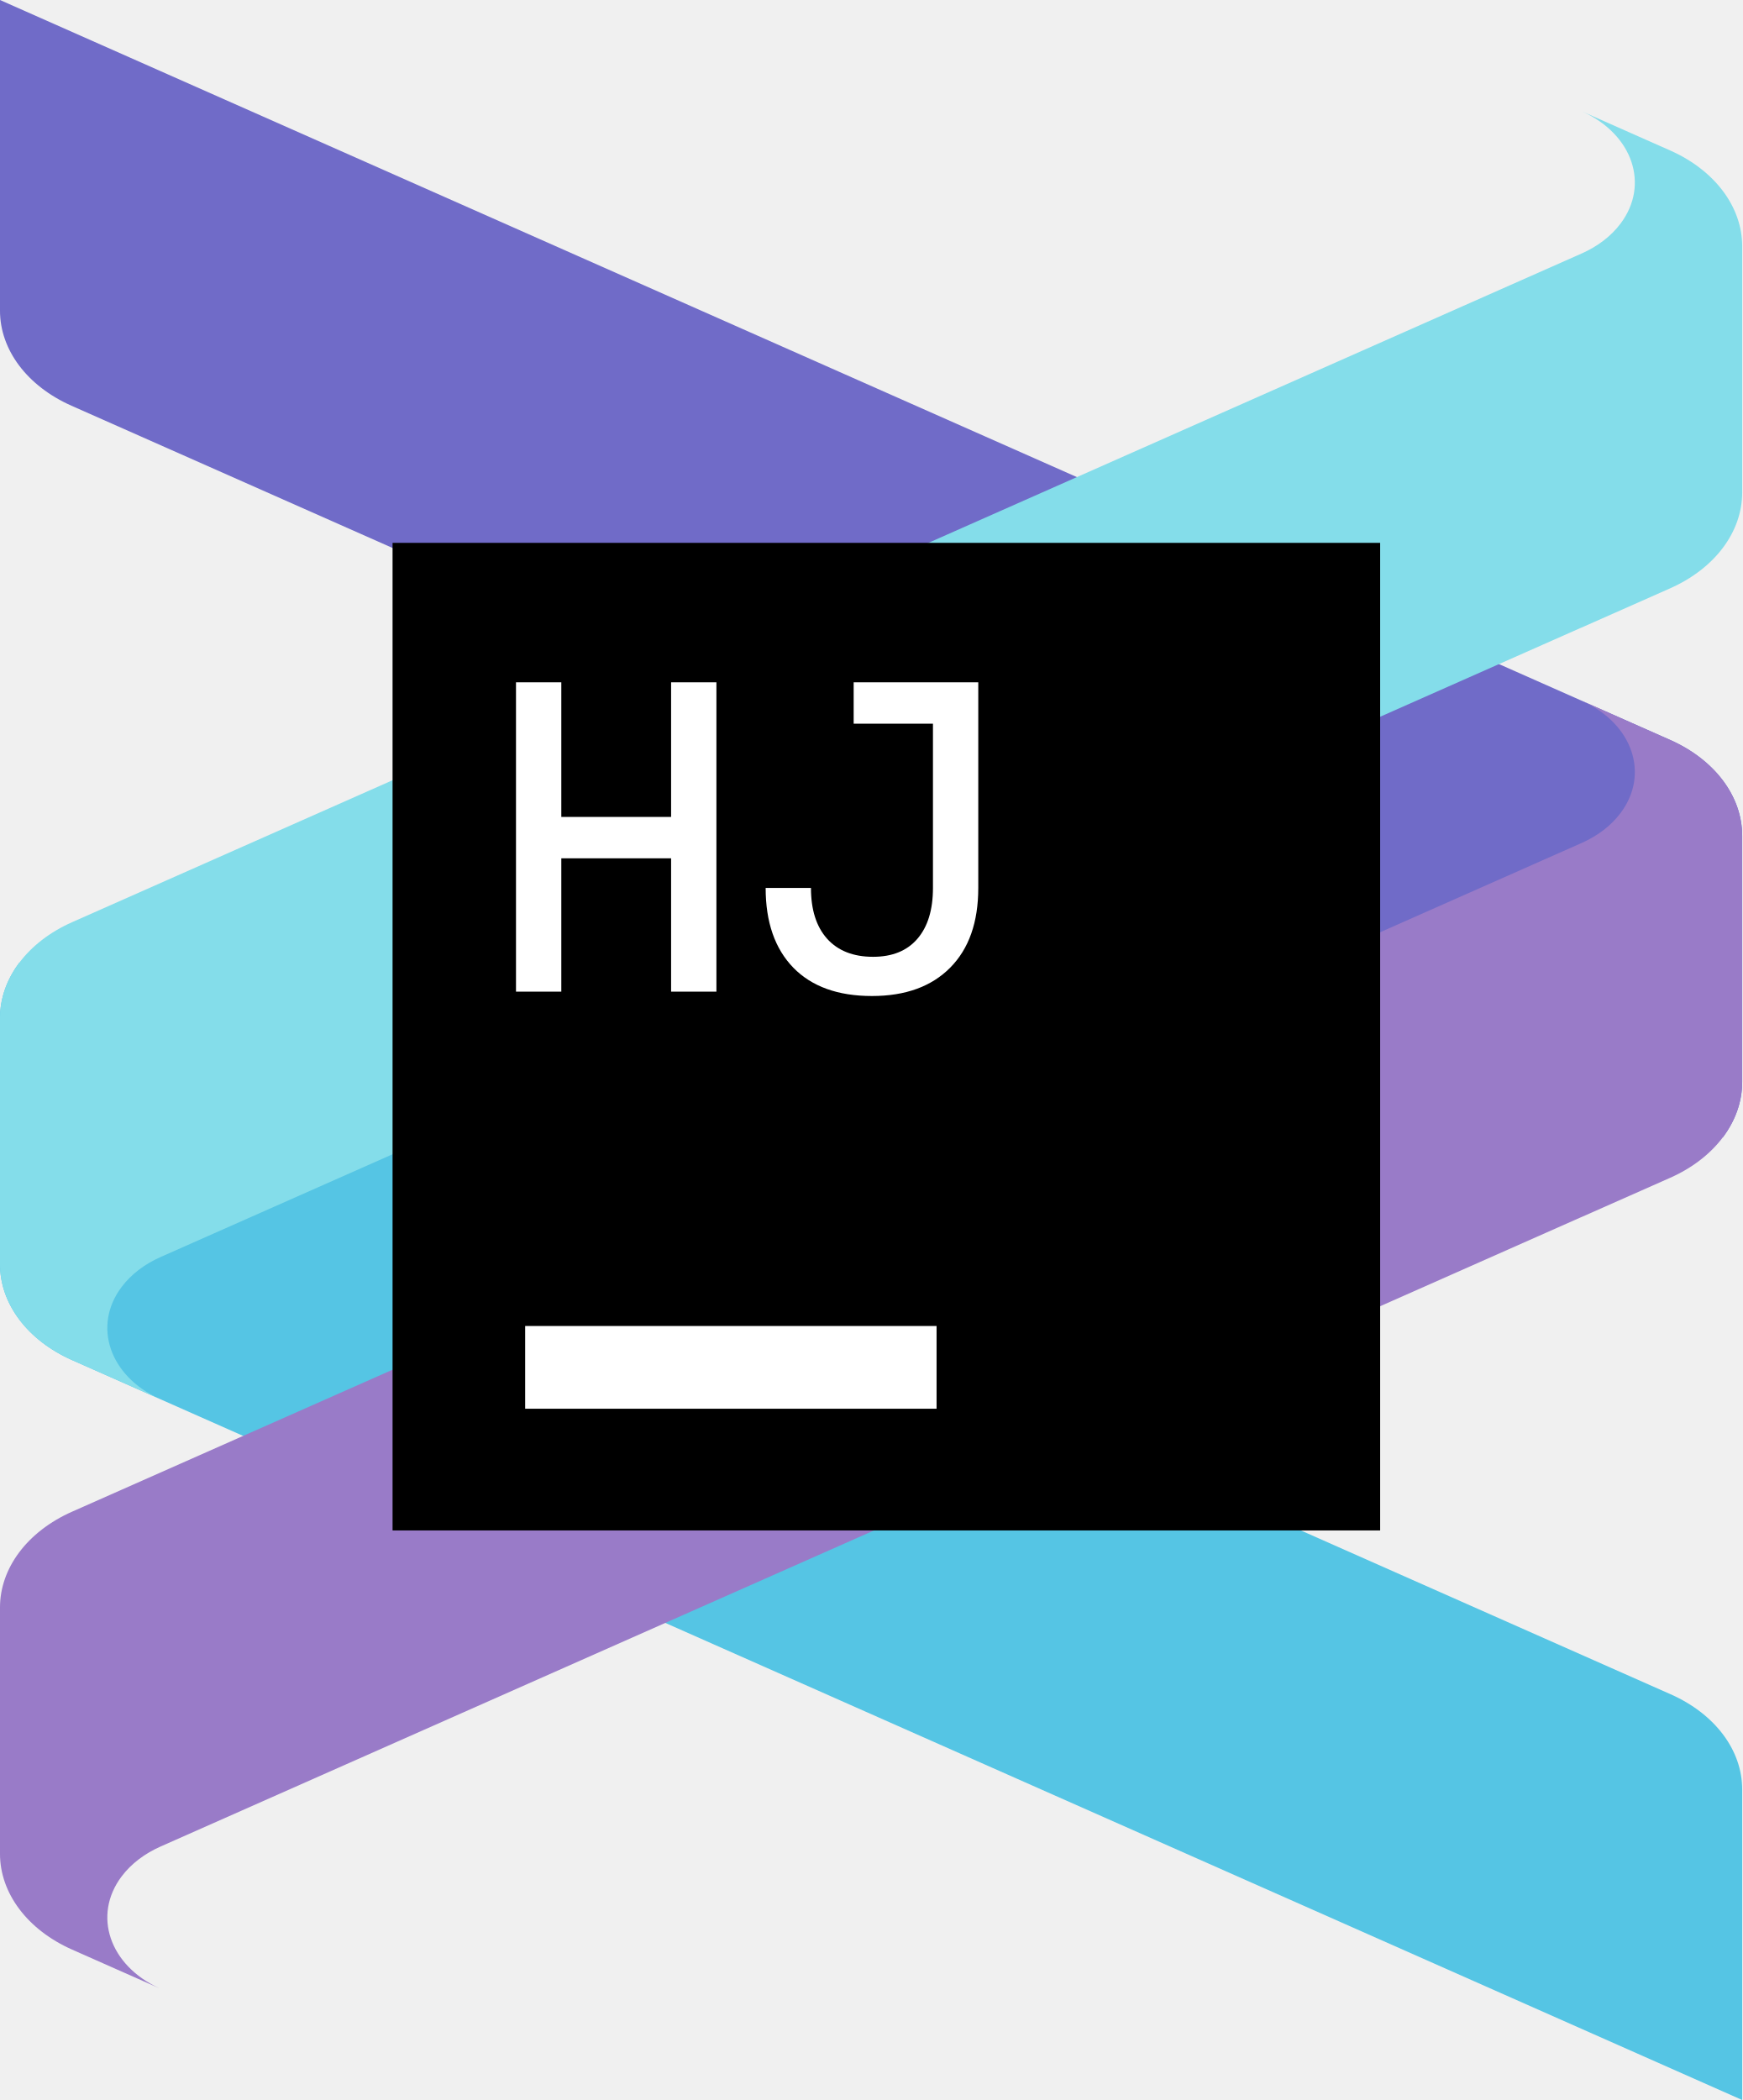
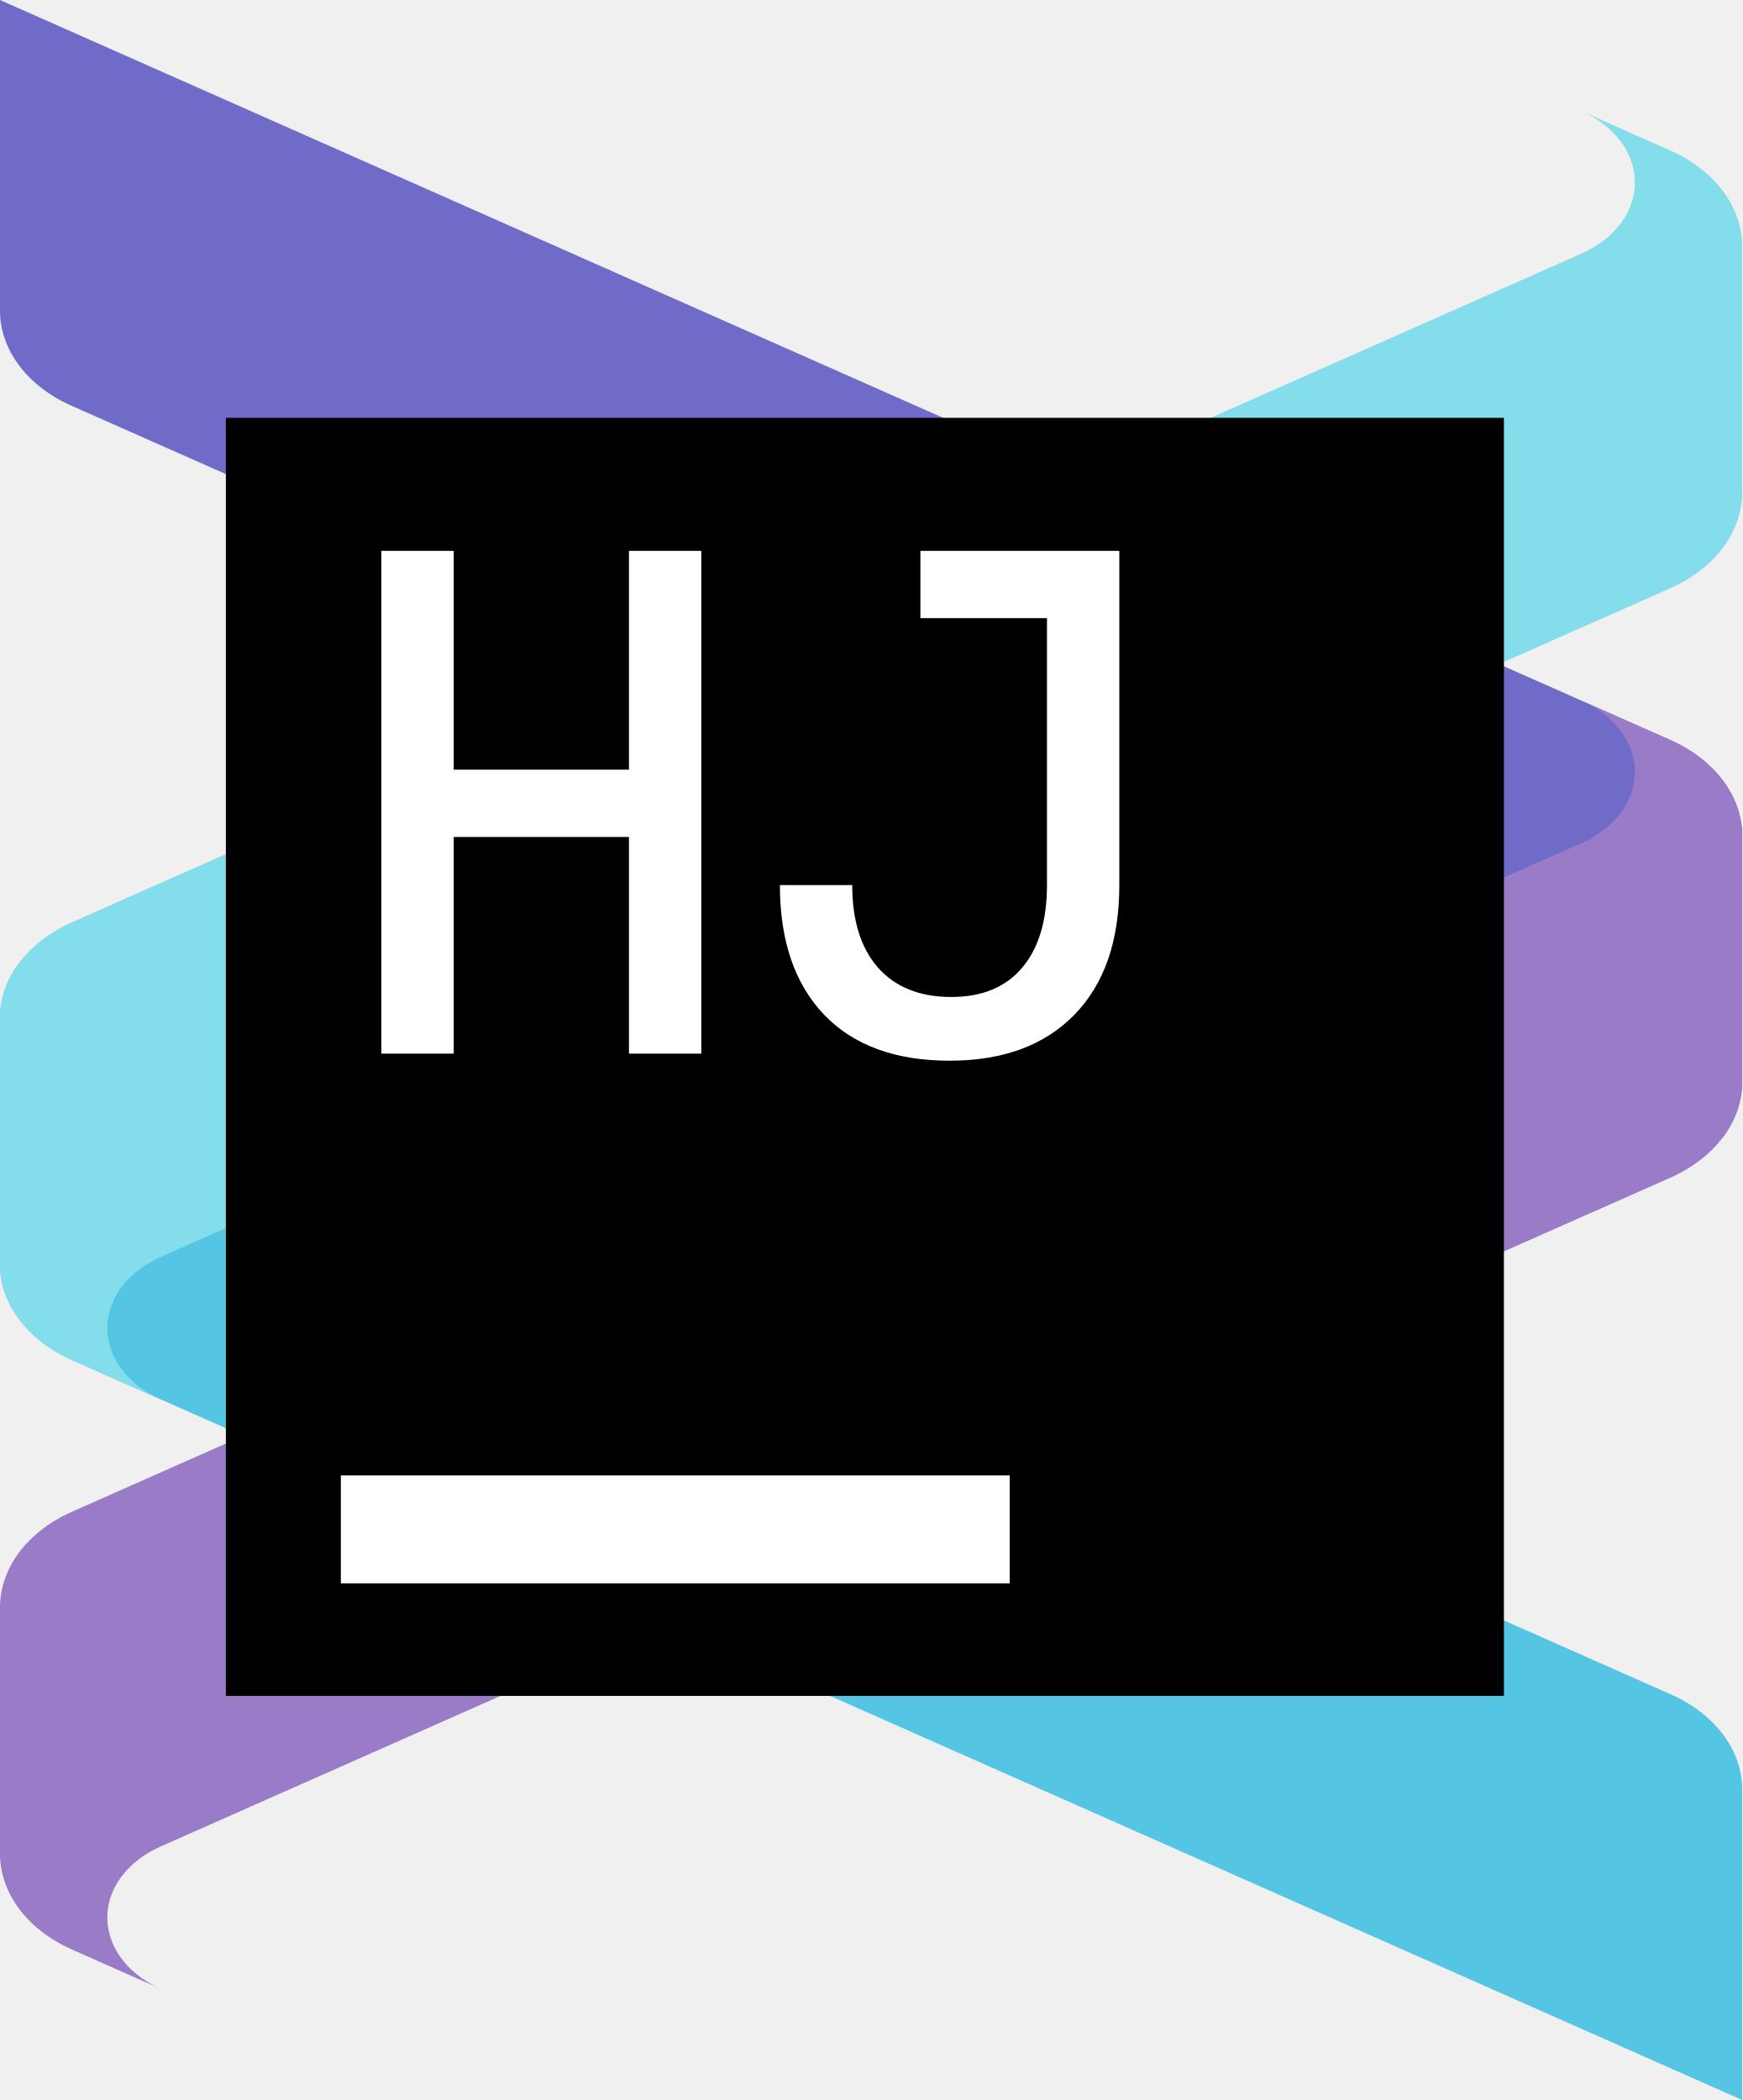
<svg xmlns="http://www.w3.org/2000/svg" version="1.1" xml:space="preserve" style="clip-rule:evenodd;fill-rule:evenodd;stroke-linejoin:round;stroke-miterlimit:2" viewBox="663.38 37.57 749.743 903.72" id="svg6" width="749.743" height="903.72">
  <defs id="defs6" />
  <div />
  <g transform="matrix(1.262806,0,0,1,-39766.757,-1817.255)" id="g6">
    <g transform="matrix(1.031994,0,0,1,31032.197,-20.8972)" id="g5">
      <g transform="translate(-130.173,0.00185558)" id="g1">
        <path d="m 1083.58,1875.72 551.48,318.4 c 14.74,8.51 23.82,24.25 23.82,41.27 0,29.59 0,76.35 0,105.94 0,8.51 -2.27,16.7 -6.38,23.83 0,0 -437.8,-252.76 -545.3,-314.83 -14.62,-8.44 -23.62,-24.04 -23.62,-40.92 0,-45.91 0,-133.69 0,-133.69 z" style="fill:#706bc8" id="path1" />
      </g>
      <g transform="translate(-130.173,0.00185558)" id="g2">
        <path d="m 1635.26,2604.84 c 14.62,8.44 23.62,24.03 23.62,40.91 0,45.92 0,133.69 0,133.69 l -551.47,-318.39 c -14.75,-8.52 -23.83,-24.25 -23.83,-41.27 0,-29.59 0,-76.36 0,-105.94 0,-8.52 2.27,-16.71 6.38,-23.83 0,0 437.8,252.76 545.3,314.83 z" style="fill:#55c5e4" id="path2" />
      </g>
      <g transform="translate(216.062,984.098)" id="g3">
        <path d="m 790.407,1432.56 c -5.193,2.99 -9.69,7.34 -12.898,12.9 -9.647,16.7 -4.036,38.3 12.495,48.13 h -0.006 l -28.825,-16.64 c -14.746,-8.51 -23.829,-24.24 -23.829,-41.27 0,-29.59 0,-76.35 0,-105.94 0,-17.03 9.083,-32.76 23.829,-41.27 l 498.417,-287.73 0.24,-0.14 c 5.09,-2.983 9.5,-7.286 12.65,-12.756 9.65,-16.708 4.04,-38.3 -12.49,-48.137 h 0.01 l 28.82,16.642 c 14.75,8.513 23.83,24.246 23.83,41.273 0,29.588 0,76.348 0,105.938 0,17.03 -9.08,32.76 -23.83,41.27 l -29.63,17.11 0.4,-0.26 z" style="fill:#84ddea" id="path3" />
      </g>
      <g transform="translate(216.062,984.098)" id="g4">
        <path d="m 790.407,1686.24 c -5.193,2.99 -9.69,7.34 -12.898,12.89 -9.647,16.71 -4.036,38.3 12.495,48.14 h -0.006 l -28.825,-16.64 c -14.746,-8.51 -23.829,-24.25 -23.829,-41.27 0,-29.59 0,-76.35 0,-105.94 0,-17.03 9.083,-32.76 23.829,-41.27 l 498.417,-287.73 0.24,-0.14 c 5.09,-2.99 9.5,-7.29 12.65,-12.76 9.65,-16.71 4.04,-38.3 -12.49,-48.14 h 0.01 l 28.82,16.65 c 14.75,8.51 23.83,24.24 23.83,41.27 0,29.59 0,76.35 0,105.94 0,17.02 -9.08,32.76 -23.83,41.27 l -29.63,17.1 0.4,-0.25 z" style="fill:#997bc8" id="path4" />
      </g>
    </g>
  </g>
-   <rect style="fill:#000000;fill-opacity:1" id="rect6" width="425" height="425" x="832.316" y="271.184" />
-   <rect style="fill:#ffffff;fill-opacity:1;stroke-width:0.897" id="rect7" width="177.043" height="35.604" x="889.38" y="608.201" />
-   <path d="m 952.184,464.323 v -57.375 h -47.25 v 57.375 h -19.5 v -133.125 h 19.5 v 57.938 h 47.25 v -57.938 h 19.5 v 133.125 z m 86.438,1.875 q -21.938,0 -33.844,-12.188 -11.906,-12.281 -11.906,-34.312 h 19.5 q 0,14.062 6.938,21.844 7.031,7.781 19.781,7.781 12.375,0 19.031,-7.688 6.75,-7.781 6.75,-21.938 v -70.688 h -34.125 v -17.812 h 53.625 v 88.5 q 0,22.125 -12.094,34.312 -12.094,12.188 -33.656,12.188 z" id="text7" style="font-size:192px;font-family:'CaskaydiaCove Nerd Font';-inkscape-font-specification:'CaskaydiaCove Nerd Font, Normal';display:inline;fill:#ffffff" aria-label="HJ" />
+   <rect style="fill:#000000;fill-opacity:1;stroke-width:1.294" id="rect6" width="550" height="550" x="760.583" y="217.384" />
+   <rect style="fill:#ffffff;fill-opacity:1;stroke-width:1.307" id="rect7" width="287.856" height="46.493" x="810.059" y="672.493" />
+   <path d="m 934.052,490.992 v -93.245 h -75.427 v 93.245 H 827.496 V 274.639 h 31.129 v 94.159 h 75.427 v -94.159 h 31.129 v 216.353 z m 137.984,3.047 q -35.02,0 -54.026,-19.807 -19.007,-19.959 -19.007,-55.764 h 31.129 q 0,22.854 11.075,35.5 11.224,12.646 31.578,12.646 19.755,0 30.381,-12.494 10.775,-12.646 10.775,-35.653 V 303.587 h -54.475 v -28.949 h 85.604 V 418.468 q 0,35.957 -19.306,55.764 -19.306,19.807 -53.727,19.807 z" id="text7" style="font-size:192px;font-family:'CaskaydiaCove Nerd Font';-inkscape-font-specification:'CaskaydiaCove Nerd Font, Normal';display:inline;fill:#ffffff;stroke-width:1.611" aria-label="HJ" />
</svg>
